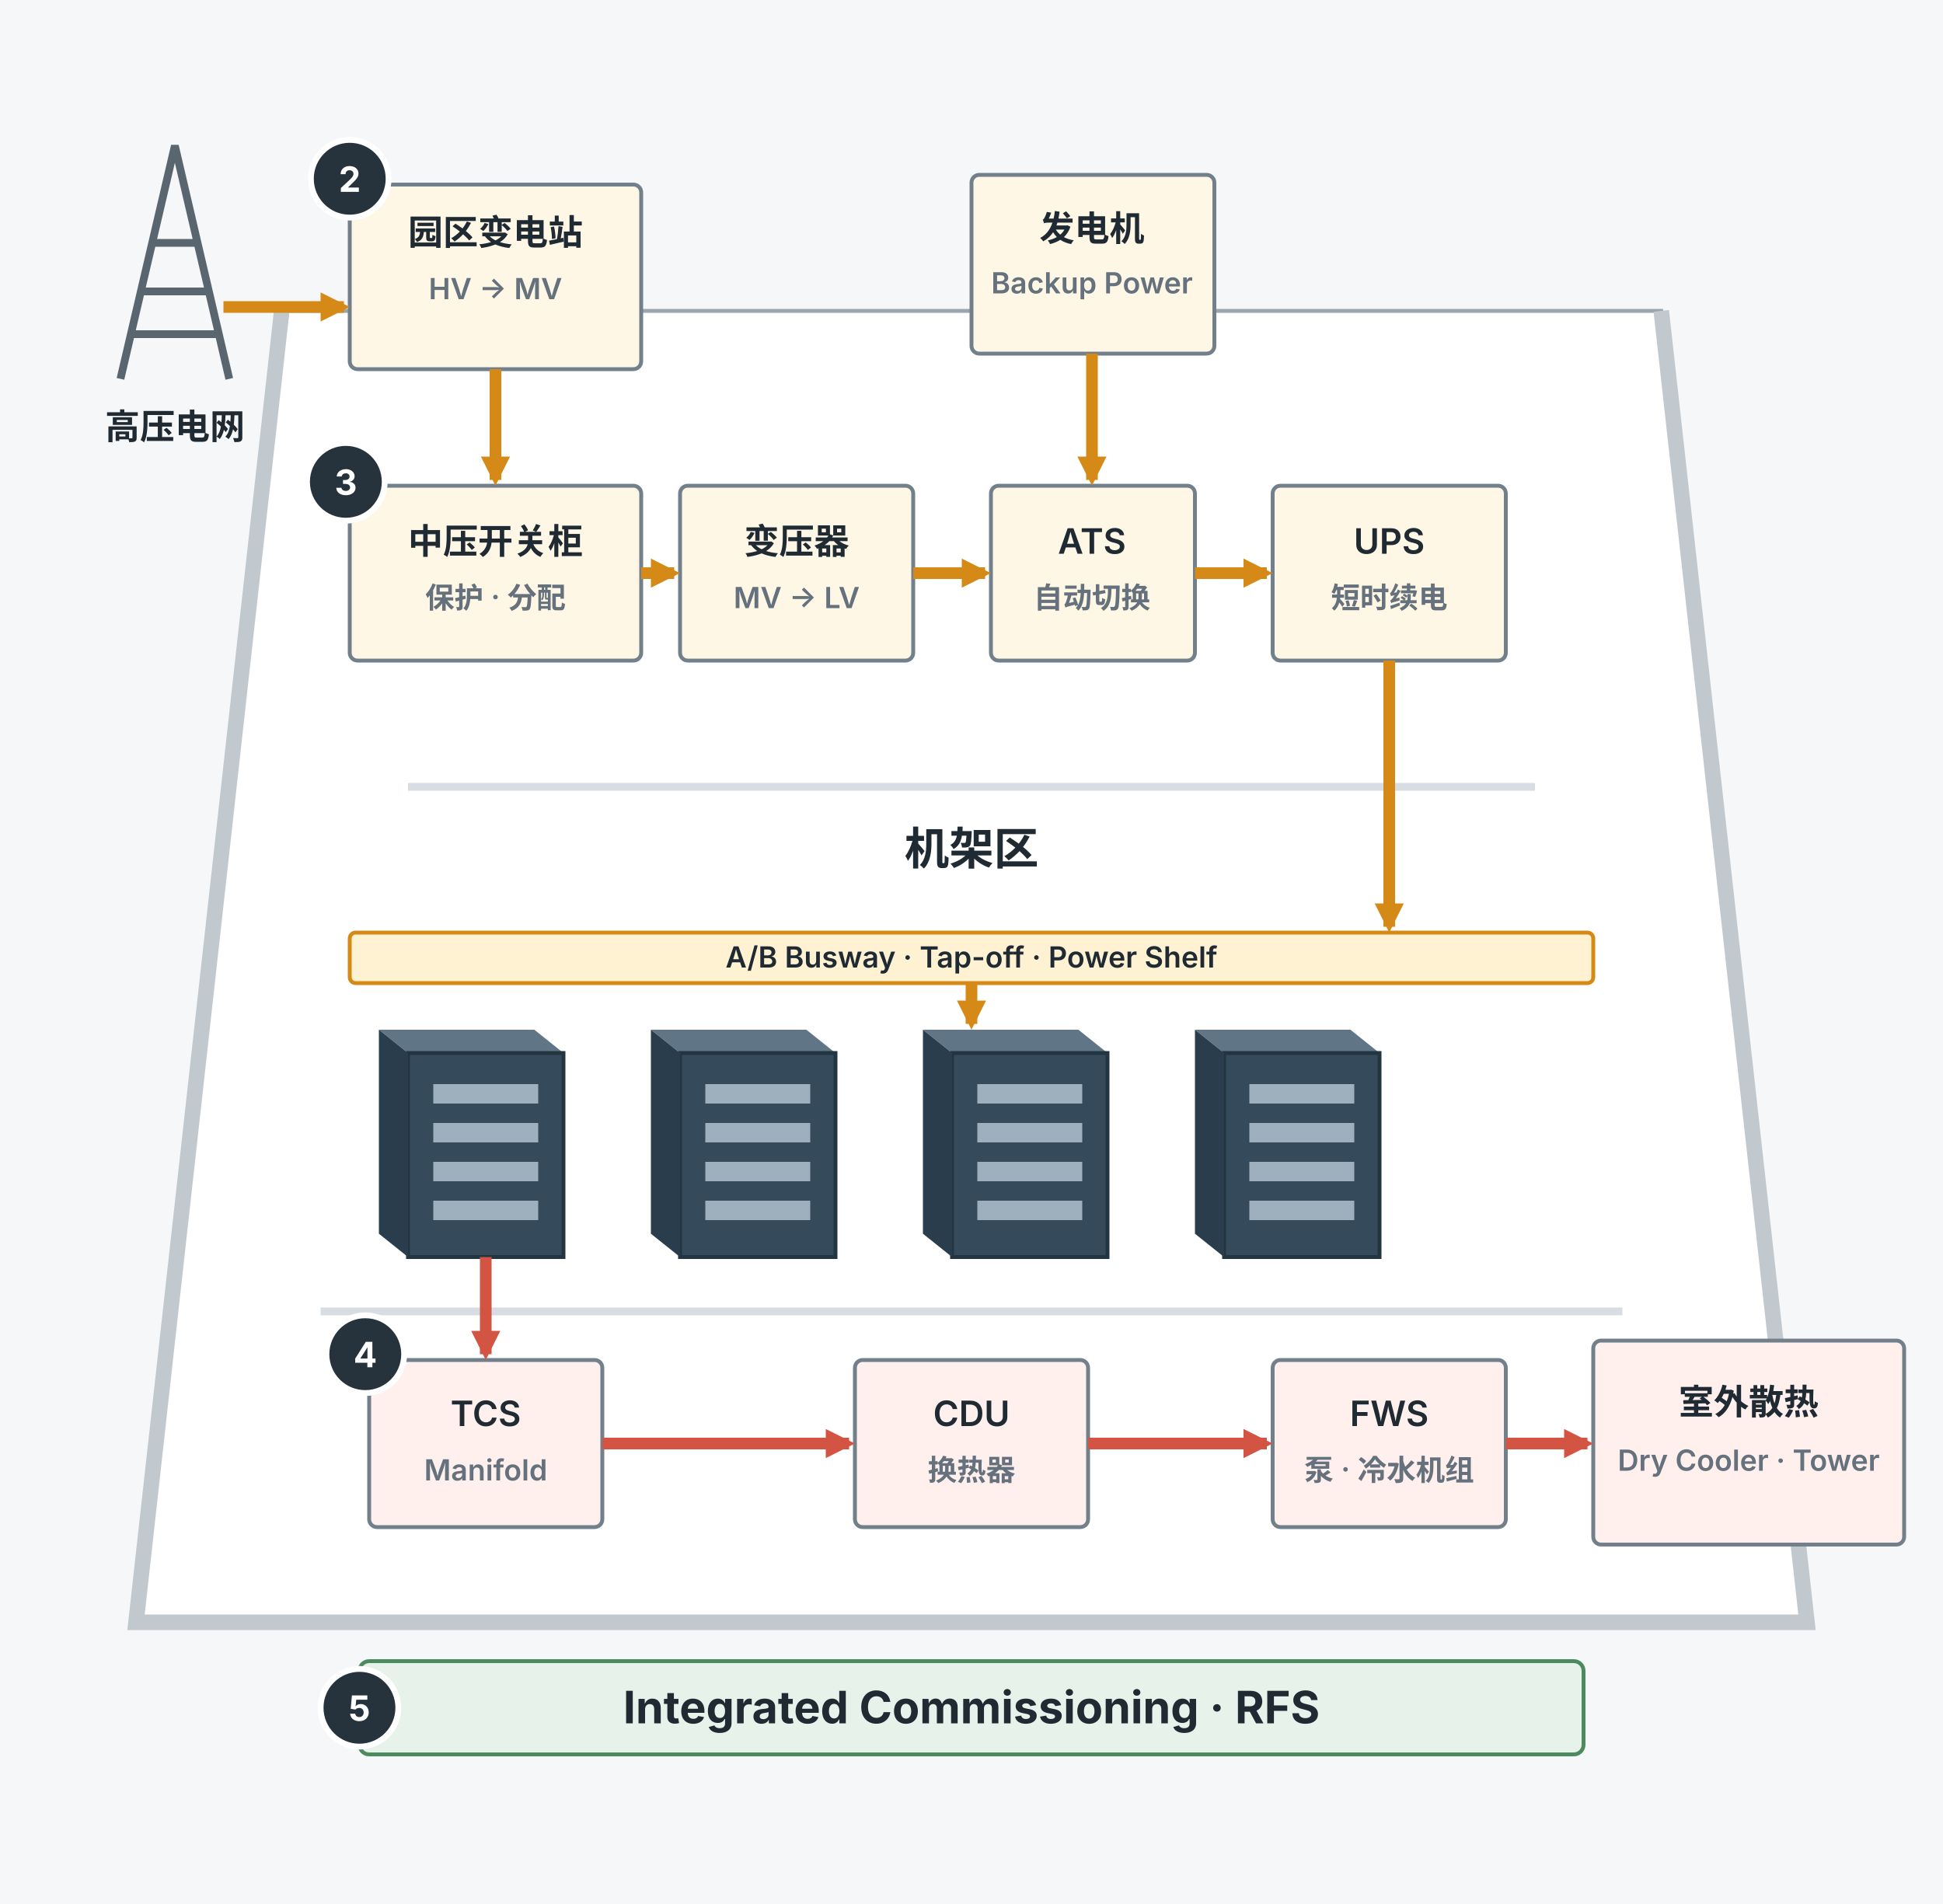
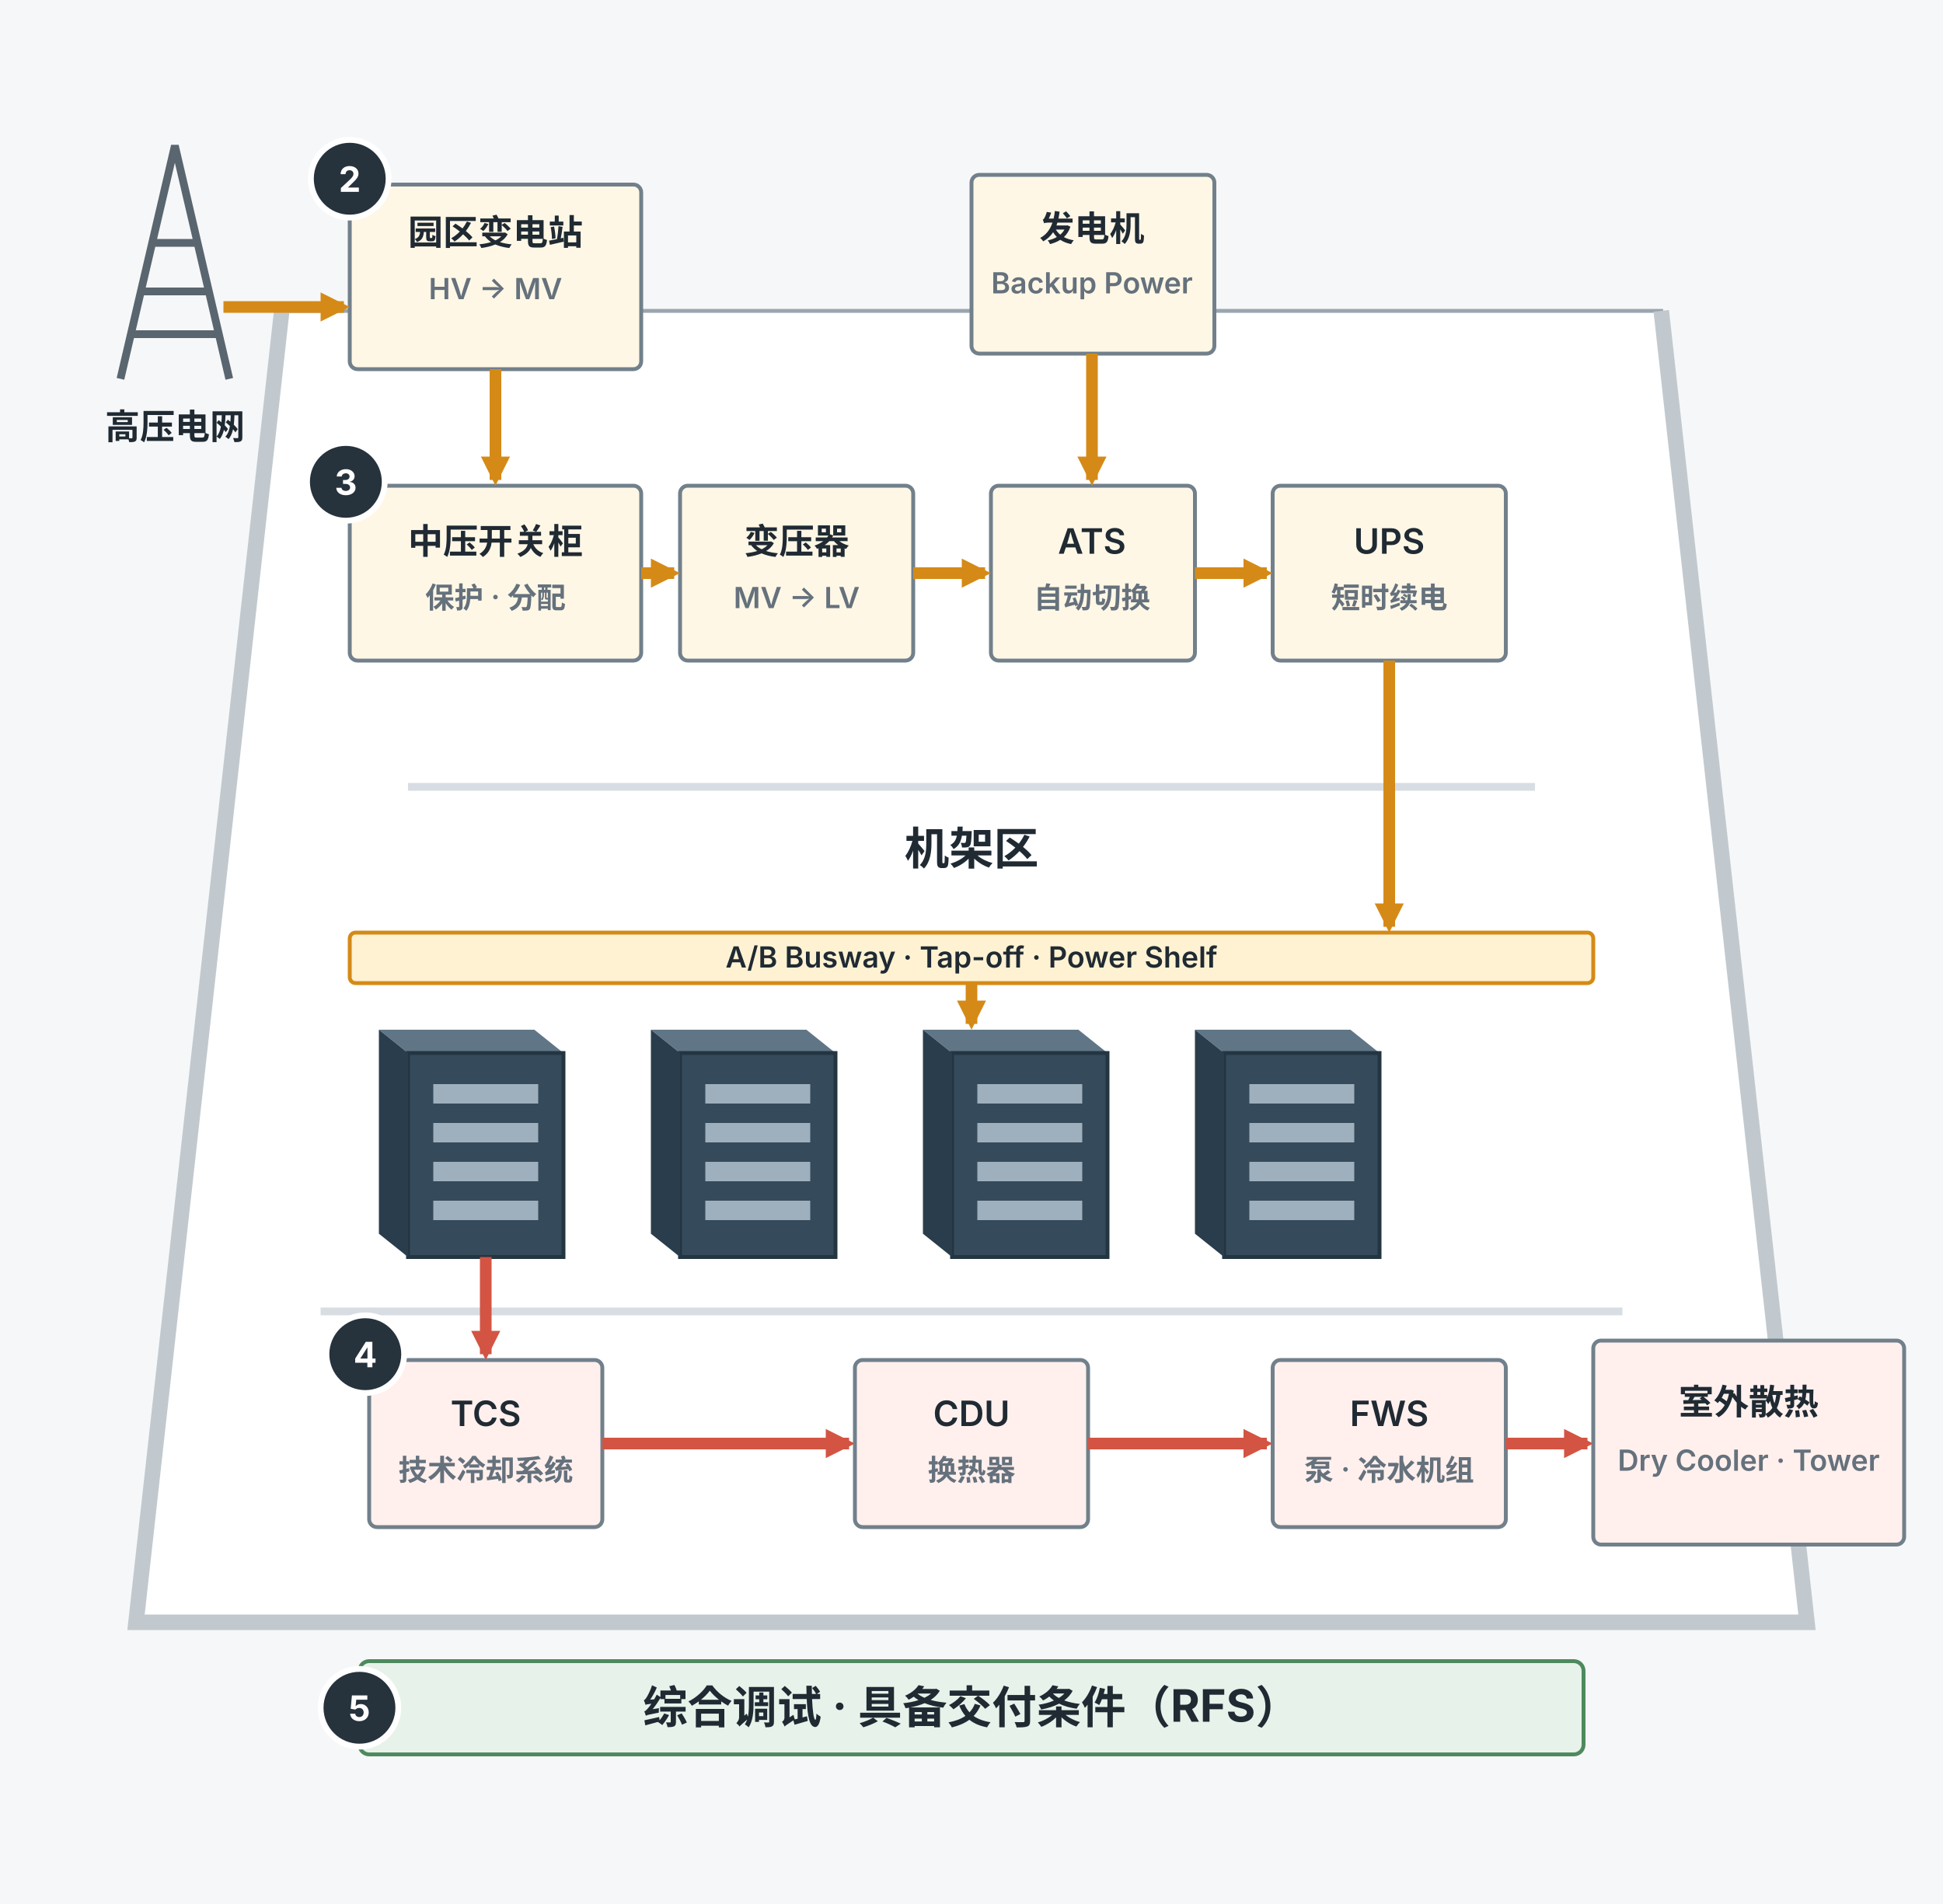
<svg xmlns="http://www.w3.org/2000/svg" width="1000" height="980" viewBox="0 0 1000 980" role="img" aria-labelledby="title desc">
  <defs>
    <marker id="p" markerWidth="15" markerHeight="15" refX="12" refY="7.5" orient="auto" markerUnits="userSpaceOnUse">
      <path d="M0 0L15 7.5L0 15Z" fill="#d58a17" />
    </marker>
    <marker id="h" markerWidth="15" markerHeight="15" refX="12" refY="7.5" orient="auto" markerUnits="userSpaceOnUse">
      <path d="M0 0L15 7.5L0 15Z" fill="#d35443" />
    </marker>
    <style>
      .bg{fill:#f6f7f8}.floor{fill:#fff;stroke:#9aa5af;stroke-width:2}.wall{fill:none;stroke:#c1c9cf;stroke-width:8}
      .equip{fill:#fff;stroke:#71808b;stroke-width:2}.power-equip{fill:#fff7e6}.cool-equip{fill:#fff0ed}.rack-front{fill:#354a5b;stroke:#243542;stroke-width:2}.rack-top{fill:#607687}.rack-side{fill:#2a3d4c}.slot{fill:#9eb0be}
      .ink{fill:#202a33}.muted{fill:#65717c}.label{font:700 23px -apple-system,BlinkMacSystemFont,"Segoe UI",sans-serif}.minor{font:600 18px -apple-system,BlinkMacSystemFont,"Segoe UI",sans-serif}.tiny{font:600 15px -apple-system,BlinkMacSystemFont,"Segoe UI",sans-serif}.micro{font:600 13px -apple-system,BlinkMacSystemFont,"Segoe UI",sans-serif}.center{text-anchor:middle}
      .power{fill:none;stroke:#d58a17;stroke-width:6;stroke-linecap:butt;stroke-linejoin:round}.heat{fill:none;stroke:#d35443;stroke-width:6;stroke-linecap:butt;stroke-linejoin:round}
      .marker{fill:#26323c;stroke:#fff;stroke-width:3}.num{fill:#fff;font:700 18px -apple-system,BlinkMacSystemFont,"Segoe UI",sans-serif;text-anchor:middle;dominant-baseline:middle}.gate{fill:#e7f2ea;stroke:#4d8a5e;stroke-width:2}
    </style>
  </defs>
  <rect class="bg" width="1000" height="980" />
  <polygon class="floor" points="145,160 855,160 930,835 70,835" />
  <path class="wall" d="M145 160L70 835H930L855 160" />
  <path d="M210 405H790M165 675H835" fill="none" stroke="#d7dde2" stroke-width="4" />
  <g stroke="#59656f" stroke-width="4" fill="none">
    <path d="M62 195L90 75L118 195M72 150H108M68 172H112M78 125H102" />
  </g>
  <text class="minor ink center" x="90" y="226">高压电网</text>
  <rect class="equip power-equip" x="180" y="95" width="150" height="95" rx="4" />
  <text class="minor ink center" x="255" y="126">园区变电站</text>
  <text class="tiny muted center" x="255" y="154">HV → MV</text>
  <circle class="marker" cx="180" cy="92" r="20" />
  <text class="num" x="180" y="92">2</text>
  <rect class="equip power-equip" x="500" y="90" width="125" height="92" rx="4" />
  <text class="minor ink center" x="562" y="124">发电机</text>
  <text class="tiny muted center" x="562" y="151">Backup Power</text>
  <rect class="equip power-equip" x="180" y="250" width="150" height="90" rx="4" />
  <text class="minor ink center" x="255" y="285">中压开关柜</text>
  <text class="tiny muted center" x="255" y="313">保护 · 分配</text>
  <rect class="equip power-equip" x="350" y="250" width="120" height="90" rx="4" />
  <text class="minor ink center" x="410" y="285">变压器</text>
  <text class="tiny muted center" x="410" y="313">MV → LV</text>
  <rect class="equip power-equip" x="510" y="250" width="105" height="90" rx="4" />
  <text class="minor ink center" x="562" y="285">ATS</text>
  <text class="tiny muted center" x="562" y="313">自动切换</text>
  <rect class="equip power-equip" x="655" y="250" width="120" height="90" rx="4" />
  <text class="minor ink center" x="715" y="285">UPS</text>
  <text class="tiny muted center" x="715" y="313">短时续电</text>
  <circle class="marker" cx="178" cy="248" r="20" />
  <text class="num" x="178" y="248">3</text>
  <rect class="equip cool-equip" x="190" y="700" width="120" height="86" rx="4" />
  <text class="minor ink center" x="250" y="734">TCS</text>
-   <text class="tiny muted center" x="250" y="762">Manifold</text>
+   <text class="tiny muted center" x="250" y="762">技术冷却系统</text>
  <rect class="equip cool-equip" x="440" y="700" width="120" height="86" rx="4" />
  <text class="minor ink center" x="500" y="734">CDU</text>
  <text class="tiny muted center" x="500" y="762">换热器</text>
  <rect class="equip cool-equip" x="655" y="700" width="120" height="86" rx="4" />
  <text class="minor ink center" x="715" y="734">FWS</text>
  <text class="tiny muted center" x="715" y="762">泵 · 冷水机组</text>
  <circle class="marker" cx="188" cy="697" r="20" />
  <text class="num" x="188" y="697">4</text>
  <rect class="equip cool-equip" x="820" y="690" width="160" height="105" rx="4" />
  <text class="minor ink center" x="900" y="728">室外散热</text>
  <text class="tiny muted center" x="900" y="757">Dry Cooler · Tower</text>
  <text class="label ink center" x="500" y="445">机架区</text>
  <g>
    <g transform="translate(195 530)">
      <polygon class="rack-top" points="0,0 80,0 95,12 15,12" />
      <rect class="rack-front" x="15" y="12" width="80" height="105" />
      <polygon class="rack-side" points="0,0 15,12 15,117 0,105" />
      <rect class="slot" x="28" y="28" width="54" height="10" />
      <rect class="slot" x="28" y="48" width="54" height="10" />
      <rect class="slot" x="28" y="68" width="54" height="10" />
      <rect class="slot" x="28" y="88" width="54" height="10" />
    </g>
    <g transform="translate(335 530)">
      <polygon class="rack-top" points="0,0 80,0 95,12 15,12" />
      <rect class="rack-front" x="15" y="12" width="80" height="105" />
      <polygon class="rack-side" points="0,0 15,12 15,117 0,105" />
      <rect class="slot" x="28" y="28" width="54" height="10" />
      <rect class="slot" x="28" y="48" width="54" height="10" />
      <rect class="slot" x="28" y="68" width="54" height="10" />
      <rect class="slot" x="28" y="88" width="54" height="10" />
    </g>
    <g transform="translate(475 530)">
      <polygon class="rack-top" points="0,0 80,0 95,12 15,12" />
      <rect class="rack-front" x="15" y="12" width="80" height="105" />
      <polygon class="rack-side" points="0,0 15,12 15,117 0,105" />
      <rect class="slot" x="28" y="28" width="54" height="10" />
      <rect class="slot" x="28" y="48" width="54" height="10" />
      <rect class="slot" x="28" y="68" width="54" height="10" />
      <rect class="slot" x="28" y="88" width="54" height="10" />
    </g>
    <g transform="translate(615 530)">
      <polygon class="rack-top" points="0,0 80,0 95,12 15,12" />
      <rect class="rack-front" x="15" y="12" width="80" height="105" />
      <polygon class="rack-side" points="0,0 15,12 15,117 0,105" />
      <rect class="slot" x="28" y="28" width="54" height="10" />
      <rect class="slot" x="28" y="48" width="54" height="10" />
      <rect class="slot" x="28" y="68" width="54" height="10" />
      <rect class="slot" x="28" y="88" width="54" height="10" />
    </g>
  </g>
  <rect x="180" y="480" width="640" height="26" rx="3" fill="#fff2d2" stroke="#d58a17" stroke-width="2" />
  <text class="tiny ink center" x="500" y="498">A/B Busway · Tap-off · Power Shelf</text>
  <rect class="gate" x="185" y="855" width="630" height="48" rx="5" />
-   <text class="label ink center" x="500" y="887">Integrated Commissioning · RFS</text>
+   <text class="label ink center" x="500" y="887">综合调试 · 具备交付条件（RFS）</text>
  <circle class="marker" cx="185" cy="879" r="20" />
  <text class="num" x="185" y="879">5</text>
  <path class="power" d="M115 158H177" marker-end="url(#p)" />
  <path class="power" d="M255 190V247" marker-end="url(#p)" />
  <path class="power" d="M330 295H347" marker-end="url(#p)" />
  <path class="power" d="M470 295H507" marker-end="url(#p)" />
  <path class="power" d="M562 182V247" marker-end="url(#p)" />
  <path class="power" d="M615 295H652" marker-end="url(#p)" />
  <path class="power" d="M715 340V477" marker-end="url(#p)" />
  <path class="power" d="M500 506V527" marker-end="url(#p)" />
  <path class="heat" d="M250 647V697" marker-end="url(#h)" />
  <path class="heat" d="M310 743H437" marker-end="url(#h)" />
  <path class="heat" d="M560 743H652" marker-end="url(#h)" />
  <path class="heat" d="M775 743H817" marker-end="url(#h)" />
</svg>
